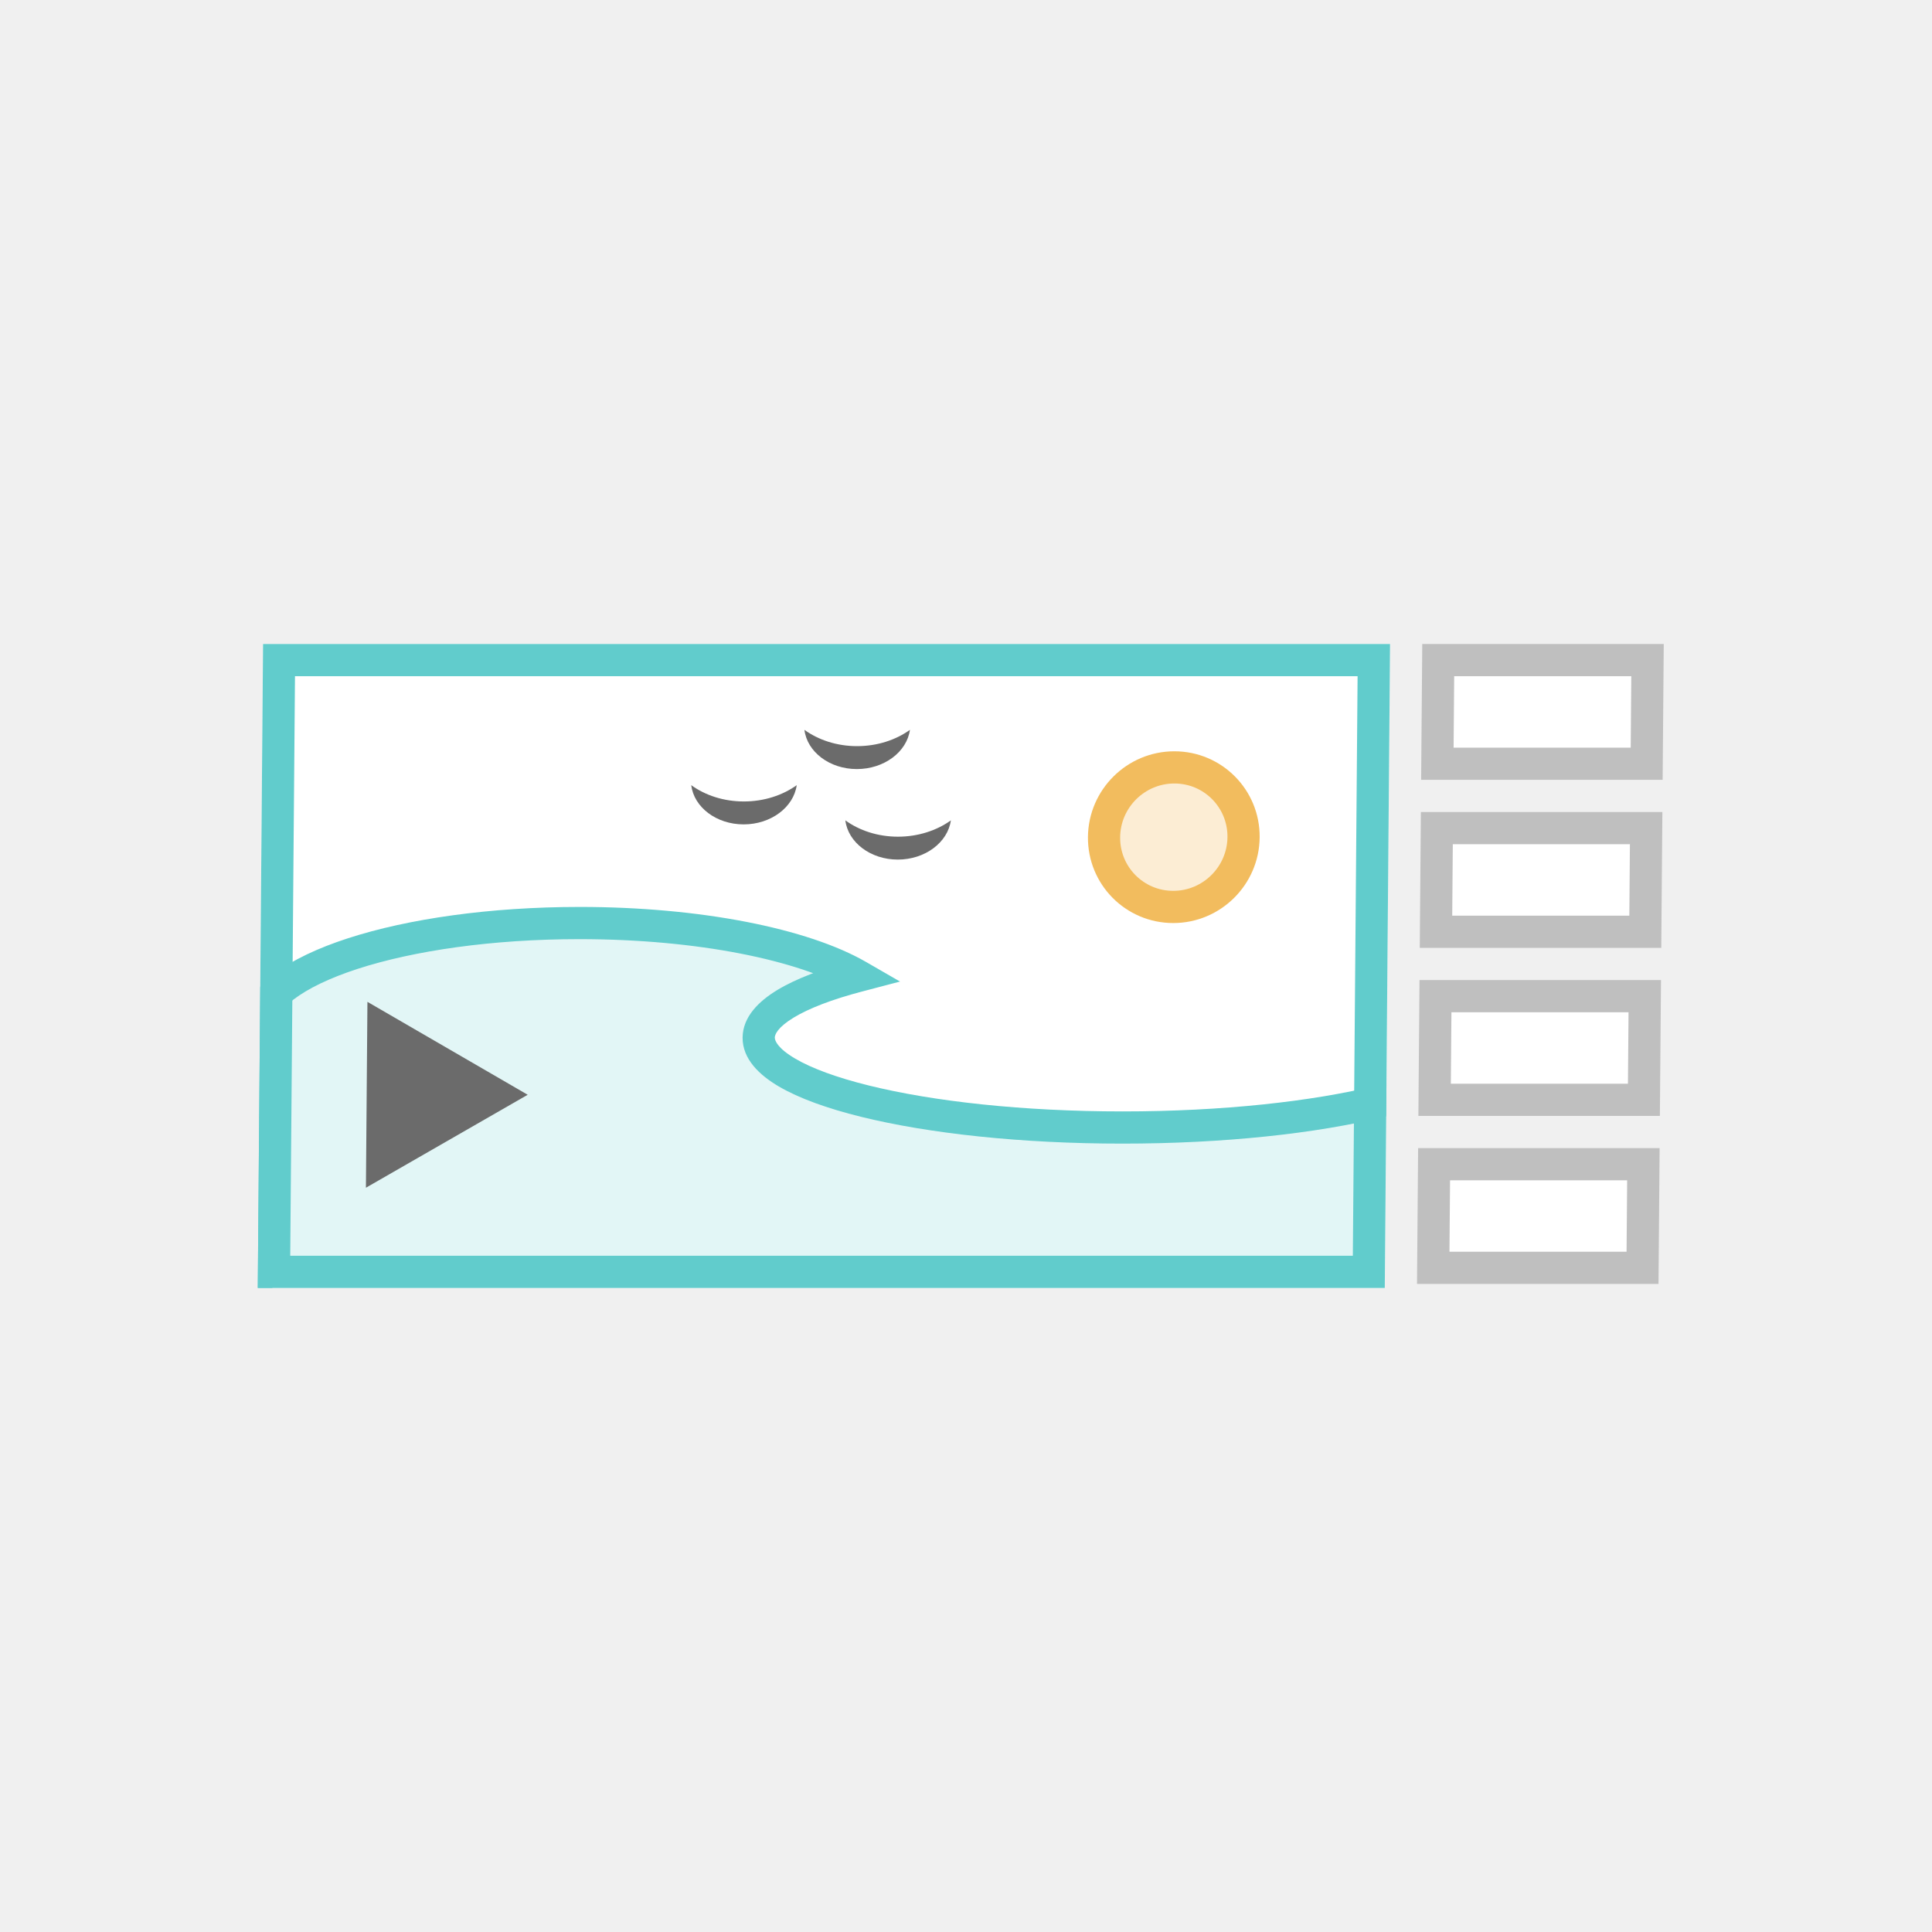
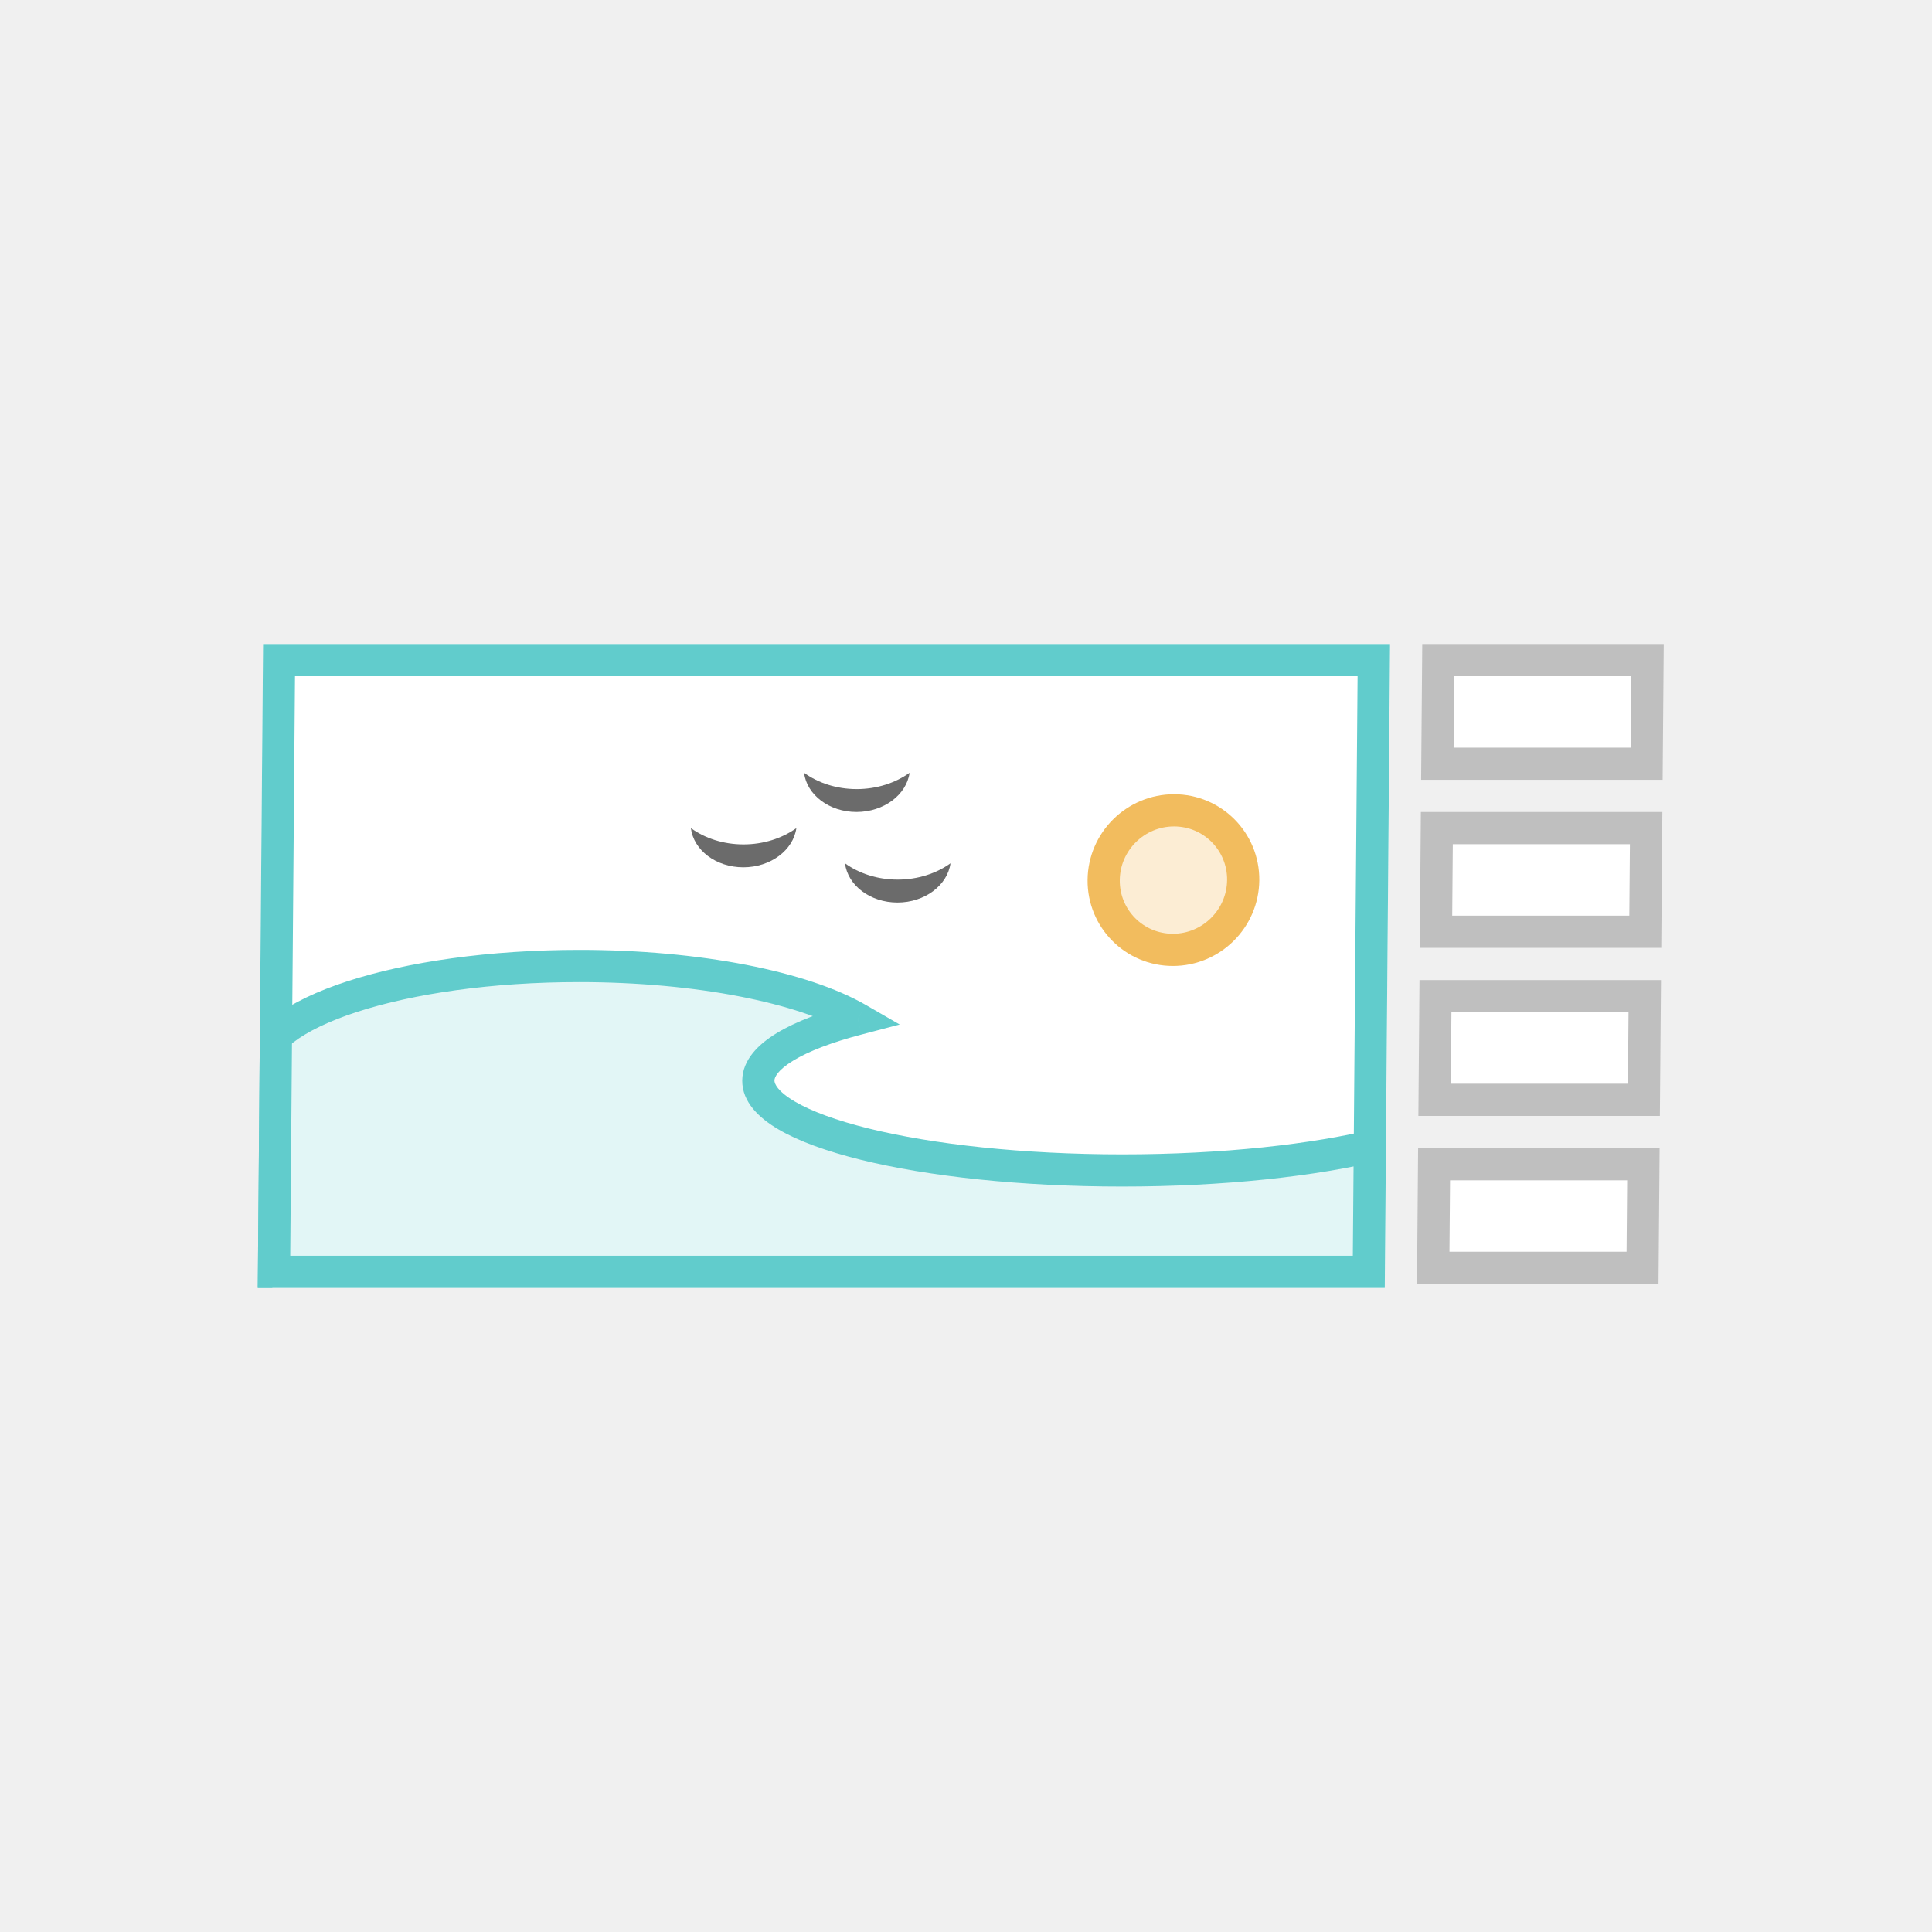
<svg xmlns="http://www.w3.org/2000/svg" width="60" height="60" viewBox="0 0 60 60" fill="none">
-   <g clip-path="url(#clip0_2480_3520)">
+   <g clip-path="url(#clip0_2482_3520)">
    <rect x="0.496" y="0.5" width="6.5" height="3.219" transform="matrix(1 0 -0.00820296 0.999966 44.1734 19.9995)" fill="white" stroke="#BFBFBF" />
    <rect x="0.496" y="0.5" width="6.5" height="3.219" transform="matrix(1 0 -0.00820296 0.999966 44.1306 25.2178)" fill="white" stroke="#BFBFBF" />
    <rect x="0.496" y="0.5" width="6.5" height="3.219" transform="matrix(1 0 -0.00820296 0.999966 44.0878 30.4365)" fill="white" stroke="#BFBFBF" />
    <rect x="0.496" y="0.5" width="6.5" height="3.219" transform="matrix(1 0 -0.00820296 0.999966 44.0449 35.6553)" fill="white" stroke="#BFBFBF" />
    <rect width="35" height="20" transform="matrix(1 0 -0.00820296 0.999966 8.16925 19.9995)" fill="white" />
-     <mask id="mask0_2480_3520" style="mask-type:alpha" maskUnits="userSpaceOnUse" x="8" y="19" width="36" height="21">
+     <mask id="mask0_2482_3520" style="mask-type:alpha" maskUnits="userSpaceOnUse" x="8" y="19" width="36" height="21">
      <rect width="35" height="20" transform="matrix(1 0 -0.00820296 0.999966 8.16925 19.9995)" fill="#F8F8F8" />
    </mask>
-     <g mask="url(#mask0_2480_3520)">
-       <path d="M38.62 25.999C38.61 27.196 37.632 28.166 36.436 28.166C35.239 28.166 34.277 27.196 34.287 25.999C34.297 24.802 35.275 23.832 36.471 23.832C37.668 23.832 38.63 24.802 38.62 25.999Z" fill="#FCEDD4" stroke="#F2BC5E" />
-       <path fill-rule="evenodd" clip-rule="evenodd" d="M46.158 31.949C46.193 32.039 46.21 32.13 46.209 32.222C46.197 33.765 41.117 35.016 34.863 35.016C28.609 35.016 23.55 33.765 23.562 32.222C23.568 31.482 24.739 30.809 26.646 30.309C24.946 29.328 21.713 28.666 17.998 28.666C12.505 28.666 8.039 30.115 8.024 31.902C8.024 31.918 8.024 31.934 8.025 31.949H8.024L7.909 45.925H47.7L47.815 31.949H46.158Z" fill="#E2F6F6" />
-       <path d="M46.158 31.949L46.163 31.449H45.429L45.691 32.132L46.158 31.949ZM26.646 30.309L26.77 30.793L27.951 30.483L26.899 29.876L26.646 30.309ZM8.025 31.949L8.021 32.449H8.543L8.525 31.928L8.025 31.949ZM8.024 31.949L8.028 31.449H7.528L7.524 31.949L8.024 31.949ZM7.909 45.925H7.409L7.405 46.425H7.905L7.909 45.925ZM47.7 45.925L47.696 46.425H48.196L48.2 45.925H47.7ZM47.815 31.949L48.315 31.949L48.319 31.449H47.819L47.815 31.949ZM45.691 32.132C45.705 32.168 45.71 32.197 45.709 32.222H46.709C46.711 32.063 46.681 31.91 46.625 31.767L45.691 32.132ZM45.709 32.222C45.709 32.319 45.614 32.557 45.062 32.878C44.546 33.178 43.767 33.465 42.761 33.712C40.757 34.206 37.966 34.516 34.867 34.516L34.859 35.516C38.014 35.516 40.889 35.201 42.992 34.683C44.04 34.425 44.924 34.11 45.559 33.742C46.159 33.393 46.704 32.897 46.709 32.222H45.709ZM34.867 34.516C31.768 34.516 28.982 34.206 26.986 33.712C25.985 33.465 25.21 33.178 24.699 32.878C24.152 32.557 24.061 32.319 24.062 32.222H23.062C23.057 32.897 23.594 33.393 24.188 33.742C24.817 34.11 25.696 34.425 26.739 34.683C28.833 35.201 31.704 35.516 34.859 35.516L34.867 34.516ZM24.062 32.222C24.063 32.131 24.147 31.907 24.649 31.602C25.121 31.316 25.837 31.038 26.77 30.793L26.523 29.826C25.549 30.081 24.726 30.39 24.134 30.749C23.573 31.09 23.068 31.573 23.062 32.222H24.062ZM26.899 29.876C25.087 28.831 21.75 28.166 18.003 28.166L17.994 29.166C21.675 29.166 24.805 29.826 26.394 30.743L26.899 29.876ZM18.003 28.166C15.218 28.166 12.673 28.533 10.806 29.139C9.875 29.441 9.084 29.811 8.515 30.246C7.952 30.676 7.53 31.232 7.524 31.902H8.524C8.526 31.68 8.667 31.384 9.118 31.039C9.562 30.7 10.233 30.373 11.107 30.089C12.85 29.524 15.285 29.166 17.994 29.166L18.003 28.166ZM7.524 31.902C7.524 31.925 7.524 31.948 7.525 31.971L8.525 31.928C8.524 31.919 8.524 31.911 8.524 31.902H7.524ZM8.029 31.449H8.028L8.02 32.449H8.021L8.029 31.449ZM7.524 31.949L7.409 45.925H8.409L8.524 31.949L7.524 31.949ZM7.905 46.425H47.696L47.704 45.425H7.913L7.905 46.425ZM48.2 45.925L48.315 31.949L47.315 31.949L47.2 45.925H48.2ZM47.819 31.449H46.163L46.154 32.449H47.811L47.819 31.449Z" fill="#61CCCC" />
-       <path fill-rule="evenodd" clip-rule="evenodd" d="M24.743 24.384C24.302 24.7 23.727 24.89 23.101 24.89C22.474 24.89 21.903 24.7 21.467 24.384C21.551 25.069 22.246 25.602 23.095 25.602C23.944 25.602 24.647 25.069 24.743 24.384Z" fill="#6B6B6B" />
-       <path fill-rule="evenodd" clip-rule="evenodd" d="M28.259 22.666C27.817 22.982 27.243 23.172 26.616 23.172C25.99 23.172 25.419 22.981 24.982 22.666C25.067 23.351 25.762 23.884 26.61 23.884C27.459 23.884 28.163 23.351 28.259 22.666Z" fill="#6B6B6B" />
-       <path fill-rule="evenodd" clip-rule="evenodd" d="M29.53 25.478C29.088 25.793 28.514 25.984 27.887 25.984C27.261 25.984 26.69 25.793 26.253 25.477C26.338 26.162 27.033 26.695 27.882 26.695C28.731 26.695 29.434 26.162 29.53 25.478Z" fill="#6B6B6B" />
+     <g mask="url(#mask0_2482_3520)">
+       <path d="M38.609 27.333C38.599 28.529 37.621 29.499 36.425 29.499C35.228 29.499 34.266 28.529 34.276 27.333C34.285 26.136 35.264 25.166 36.46 25.166C37.657 25.166 38.619 26.136 38.609 27.333Z" fill="#FCEDD4" stroke="#F2BC5E" />
+       <path fill-rule="evenodd" clip-rule="evenodd" d="M46.147 33.283C46.182 33.373 46.199 33.464 46.198 33.556C46.186 35.099 41.106 36.35 34.852 36.35C28.598 36.35 23.539 35.099 23.551 33.556C23.557 32.816 24.729 32.143 26.636 31.643C24.935 30.662 21.702 30 17.988 30C12.494 30 8.028 31.448 8.013 33.236C8.013 33.252 8.013 33.267 8.014 33.283H8.013L7.898 47.258H47.689L47.804 33.283H46.147Z" fill="#E2F6F6" />
+       <path d="M46.147 33.283L46.151 32.783H45.418L45.681 33.465L46.147 33.283ZM26.636 31.643L26.759 32.127L27.941 31.817L26.888 31.209L26.636 31.643ZM8.014 33.283L8.01 33.783H8.532L8.514 33.261L8.014 33.283ZM8.013 33.283L8.017 32.783H7.517L7.513 33.283H8.013ZM7.898 47.258H7.398L7.394 47.758H7.894L7.898 47.258ZM47.689 47.258L47.685 47.758H48.185L48.189 47.258H47.689ZM47.804 33.283H48.304L48.308 32.783H47.808L47.804 33.283ZM45.681 33.465C45.694 33.501 45.699 33.53 45.698 33.556H46.698C46.7 33.397 46.67 33.244 46.614 33.1L45.681 33.465ZM45.698 33.556C45.698 33.652 45.603 33.891 45.051 34.211C44.535 34.511 43.756 34.798 42.75 35.046C40.746 35.539 37.955 35.85 34.856 35.85L34.848 36.85C38.003 36.85 40.879 36.535 42.981 36.017C44.029 35.759 44.913 35.444 45.548 35.075C46.148 34.727 46.693 34.23 46.698 33.556H45.698ZM34.856 35.85C31.757 35.85 28.971 35.539 26.976 35.046C25.974 34.798 25.199 34.511 24.688 34.211C24.141 33.891 24.051 33.652 24.051 33.556H23.051C23.046 34.23 23.583 34.727 24.177 35.075C24.806 35.444 25.685 35.759 26.728 36.017C28.822 36.535 31.693 36.85 34.848 36.85L34.856 35.85ZM24.051 33.556C24.052 33.464 24.136 33.241 24.638 32.936C25.11 32.649 25.826 32.371 26.759 32.127L26.512 31.16C25.538 31.415 24.715 31.723 24.124 32.083C23.562 32.424 23.057 32.907 23.051 33.556H24.051ZM26.888 31.209C25.076 30.164 21.739 29.5 17.992 29.5L17.983 30.5C21.664 30.5 24.794 31.16 26.383 32.077L26.888 31.209ZM17.992 29.5C15.207 29.5 12.662 29.866 10.795 30.472C9.864 30.774 9.073 31.145 8.504 31.58C7.941 32.01 7.519 32.565 7.513 33.236H8.513C8.515 33.013 8.656 32.717 9.107 32.373C9.551 32.033 10.223 31.706 11.097 31.423C12.839 30.858 15.274 30.5 17.983 30.5L17.992 29.5ZM7.513 33.236C7.513 33.259 7.513 33.282 7.514 33.305L8.514 33.261C8.513 33.253 8.513 33.244 8.513 33.236H7.513ZM8.018 32.783H8.017L8.009 33.783H8.01L8.018 32.783ZM7.513 33.283L7.398 47.258H8.398L8.513 33.283H7.513ZM7.894 47.758H47.685L47.693 46.758H7.902L7.894 47.758ZM48.189 47.258L48.304 33.283H47.304L47.189 47.258H48.189ZM47.808 32.783H46.151L46.143 33.783H47.8L47.808 32.783Z" fill="#61CCCC" />
+       <path fill-rule="evenodd" clip-rule="evenodd" d="M24.732 25.718C24.291 26.033 23.716 26.224 23.09 26.224C22.463 26.224 21.892 26.033 21.456 25.718C21.54 26.402 22.235 26.935 23.084 26.935C23.933 26.935 24.636 26.402 24.732 25.718Z" fill="#6B6B6B" />
+       <path fill-rule="evenodd" clip-rule="evenodd" d="M28.248 24C27.806 24.315 27.232 24.506 26.605 24.506C25.979 24.506 25.408 24.315 24.971 24C25.056 24.684 25.75 25.217 26.599 25.217C27.448 25.217 28.152 24.684 28.248 24Z" fill="#6B6B6B" />
+       <path fill-rule="evenodd" clip-rule="evenodd" d="M29.519 26.811C29.077 27.127 28.503 27.317 27.877 27.317C27.25 27.317 26.679 27.127 26.242 26.811C26.327 27.496 27.022 28.029 27.871 28.029C28.72 28.029 29.423 27.496 29.519 26.811Z" fill="#6B6B6B" />
    </g>
    <rect x="0.496" y="0.5" width="34" height="19" transform="matrix(1 0 -0.00820296 0.999966 8.17335 19.9995)" stroke="#61CCCC" />
-     <path d="M16.388 33.999L11.364 36.886L11.411 31.113L16.388 33.999Z" fill="#6B6B6B" />
  </g>
  <defs>
-     <clipPath id="clip0_2480_3520">
+     <clipPath id="clip0_2482_3520">
      <rect width="60" height="60" fill="white" />
    </clipPath>
  </defs>
</svg>
